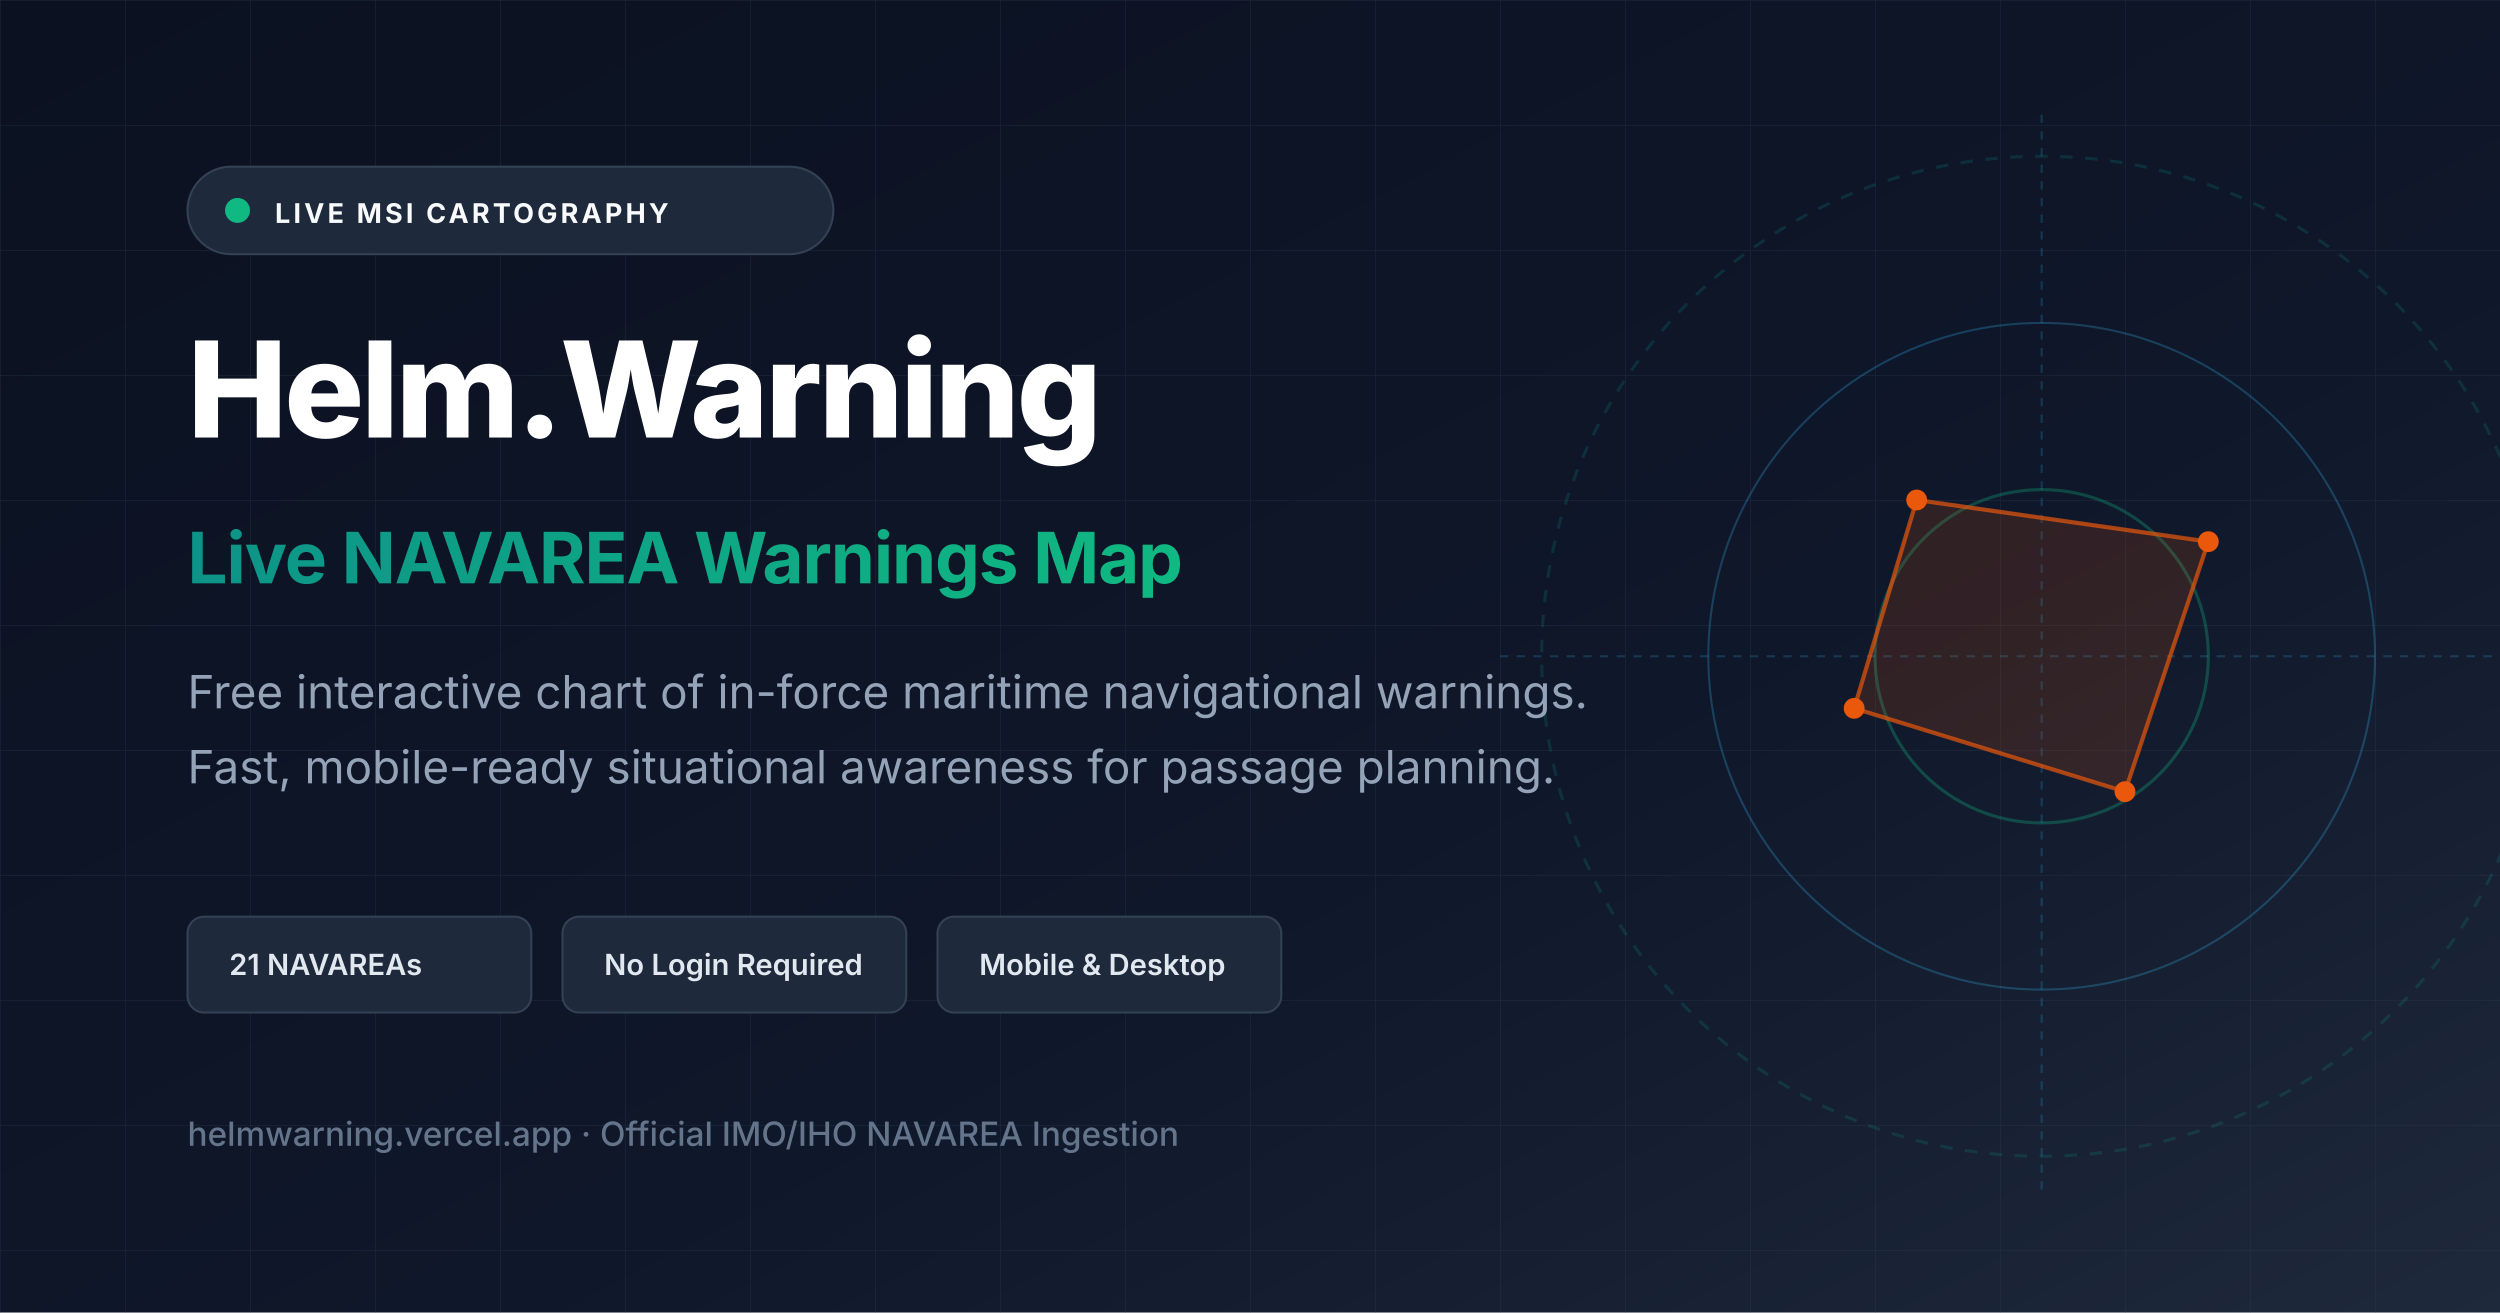
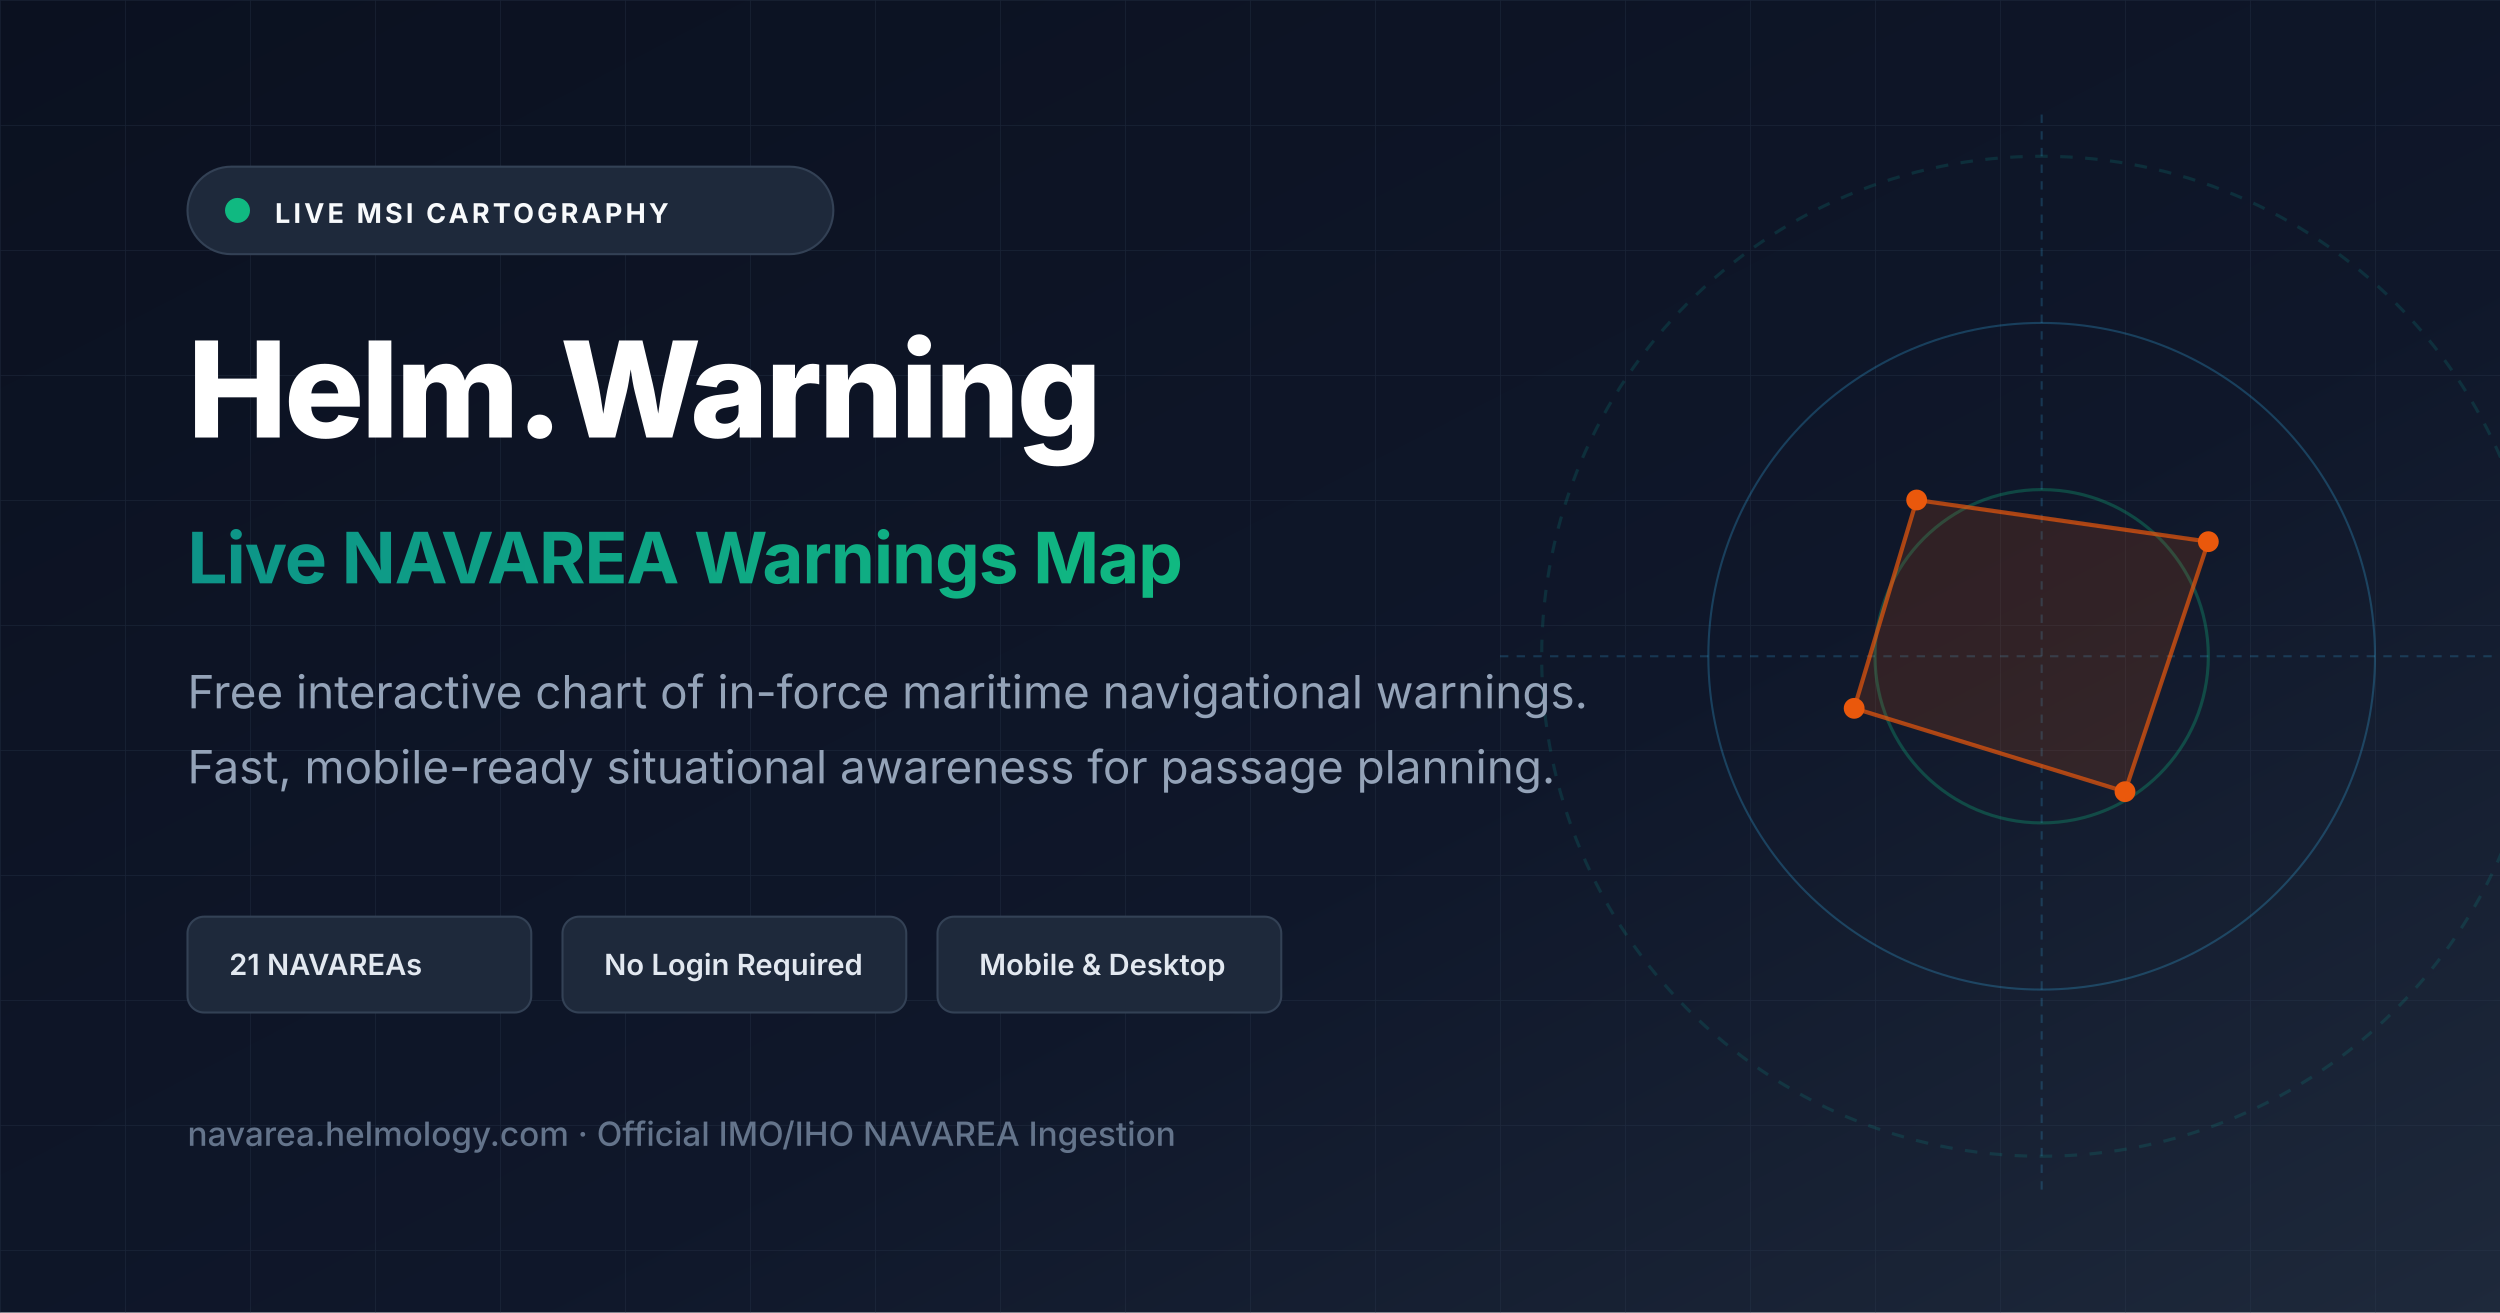
<svg xmlns="http://www.w3.org/2000/svg" width="1200" height="630" viewBox="0 0 1200 630">
  <defs>
    <linearGradient id="bg" x1="0%" y1="0%" x2="100%" y2="100%">
      <stop offset="0%" stop-color="#0b1120" />
      <stop offset="60%" stop-color="#0f172a" />
      <stop offset="100%" stop-color="#1e293b" />
    </linearGradient>
    <linearGradient id="accent" x1="0%" y1="0%" x2="100%" y2="0%">
      <stop offset="0%" stop-color="#0d9488" />
      <stop offset="100%" stop-color="#10b981" />
    </linearGradient>
    <pattern id="grid" width="60" height="60" patternUnits="userSpaceOnUse">
      <path d="M 60 0 L 0 0 0 60" fill="none" stroke="#334155" stroke-width="0.75" stroke-opacity="0.35" />
    </pattern>
  </defs>
  <rect width="1200" height="630" fill="url(#bg)" />
  <rect width="1200" height="630" fill="url(#grid)" />
  <circle cx="980" cy="315" r="240" fill="none" stroke="#0d9488" stroke-width="1.5" stroke-opacity="0.2" stroke-dasharray="6 6" />
  <circle cx="980" cy="315" r="160" fill="none" stroke="#38bdf8" stroke-width="1" stroke-opacity="0.25" />
  <circle cx="980" cy="315" r="80" fill="none" stroke="#10b981" stroke-width="1.5" stroke-opacity="0.3" />
  <line x1="980" y1="55" x2="980" y2="575" stroke="#38bdf8" stroke-width="1" stroke-opacity="0.2" stroke-dasharray="4 4" />
  <line x1="720" y1="315" x2="1240" y2="315" stroke="#38bdf8" stroke-width="1" stroke-opacity="0.2" stroke-dasharray="4 4" />
  <polygon points="920,240 1060,260 1020,380 890,340" fill="#ea580c" fill-opacity="0.15" stroke="#ea580c" stroke-width="2" stroke-opacity="0.7" />
  <circle cx="920" cy="240" r="5" fill="#ea580c" />
  <circle cx="1060" cy="260" r="5" fill="#ea580c" />
  <circle cx="1020" cy="380" r="5" fill="#ea580c" />
  <circle cx="890" cy="340" r="5" fill="#ea580c" />
  <g transform="translate(90, 80)">
    <rect x="0" y="0" width="310" height="42" rx="21" fill="#1e293b" stroke="#334155" stroke-width="1" />
    <circle cx="24" cy="21" r="6" fill="#10b981" />
    <text x="42" y="27" fill="#f8fafc" font-family="system-ui, -apple-system, BlinkMacSystemFont, 'Segoe UI', sans-serif" font-size="13" font-weight="700" letter-spacing="1.5">LIVE MSI CARTOGRAPHY</text>
    <text x="0" y="130" fill="#ffffff" font-family="system-ui, -apple-system, BlinkMacSystemFont, 'Segoe UI', sans-serif" font-size="64" font-weight="800" letter-spacing="-1.5">Helm.Warning</text>
    <text x="0" y="200" fill="url(#accent)" font-family="system-ui, -apple-system, BlinkMacSystemFont, 'Segoe UI', sans-serif" font-size="34" font-weight="700" letter-spacing="-0.5">Live NAVAREA Warnings Map</text>
    <text x="0" y="260" fill="#94a3b8" font-family="system-ui, -apple-system, BlinkMacSystemFont, 'Segoe UI', sans-serif" font-size="22" font-weight="400">
      Free interactive chart of in-force maritime navigational warnings.
    </text>
    <text x="0" y="296" fill="#94a3b8" font-family="system-ui, -apple-system, BlinkMacSystemFont, 'Segoe UI', sans-serif" font-size="22" font-weight="400">
      Fast, mobile-ready situational awareness for passage planning.
    </text>
    <g transform="translate(0, 360)">
      <rect x="0" y="0" width="165" height="46" rx="8" fill="#1e293b" stroke="#334155" stroke-width="1" />
      <text x="20" y="28" fill="#e2e8f0" font-family="system-ui, -apple-system, BlinkMacSystemFont, 'Segoe UI', sans-serif" font-size="14" font-weight="600">21 NAVAREAs</text>
      <rect x="180" y="0" width="165" height="46" rx="8" fill="#1e293b" stroke="#334155" stroke-width="1" />
      <text x="200" y="28" fill="#e2e8f0" font-family="system-ui, -apple-system, BlinkMacSystemFont, 'Segoe UI', sans-serif" font-size="14" font-weight="600">No Login Required</text>
      <rect x="360" y="0" width="165" height="46" rx="8" fill="#1e293b" stroke="#334155" stroke-width="1" />
      <text x="380" y="28" fill="#e2e8f0" font-family="system-ui, -apple-system, BlinkMacSystemFont, 'Segoe UI', sans-serif" font-size="14" font-weight="600">Mobile &amp; Desktop</text>
    </g>
    <text x="0" y="470" fill="#64748b" font-family="system-ui, -apple-system, BlinkMacSystemFont, 'Segoe UI', sans-serif" font-size="16" font-weight="500">
-       helmwarning.vercel.app · Official IMO/IHO NAVAREA Ingestion
+       navarea.helmology.com · Official IMO/IHO NAVAREA Ingestion
    </text>
  </g>
</svg>
